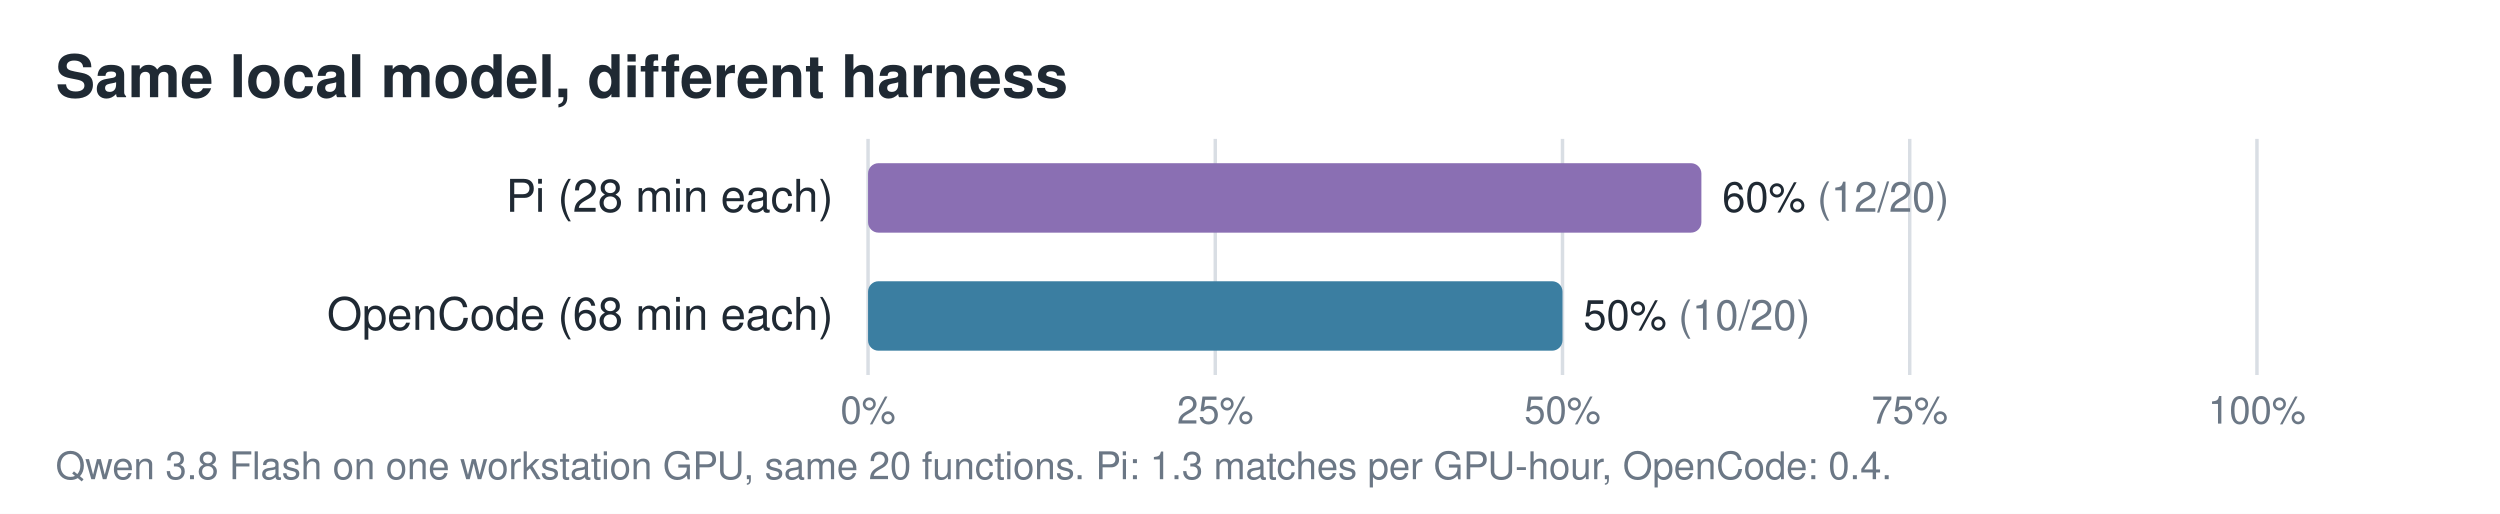
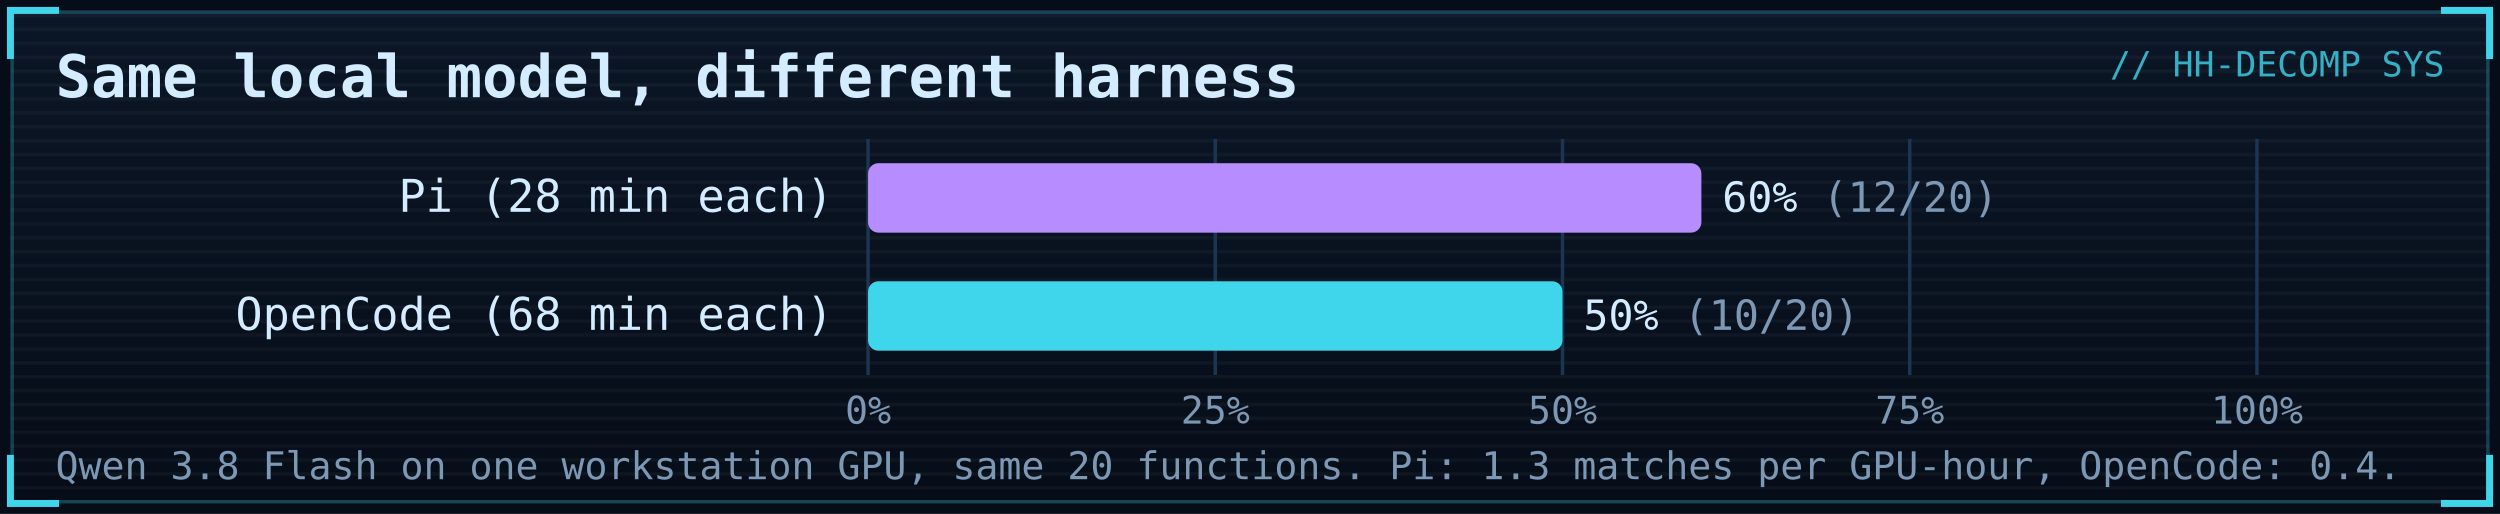
- <svg xmlns="http://www.w3.org/2000/svg" viewBox="0 0 720 148" width="720" height="148" font-family="-apple-system,Segoe UI,Helvetica,Arial,sans-serif" role="img" aria-label="Same local model, different harness">
-   <rect width="100%" height="100%" fill="#ffffff" />
-   <text x="16" y="28" font-size="17" font-weight="600" fill="#1f2933">Same local model, different harness</text>
-   <line x1="250.0" y1="40" x2="250.0" y2="108" stroke="#d9dee4" />
-   <text x="250.0" y="122" font-size="11" fill="#6b7785" text-anchor="middle">0%</text>
-   <line x1="350.0" y1="40" x2="350.0" y2="108" stroke="#d9dee4" />
-   <text x="350.0" y="122" font-size="11" fill="#6b7785" text-anchor="middle">25%</text>
-   <line x1="450.0" y1="40" x2="450.0" y2="108" stroke="#d9dee4" />
-   <text x="450.0" y="122" font-size="11" fill="#6b7785" text-anchor="middle">50%</text>
-   <line x1="550.0" y1="40" x2="550.0" y2="108" stroke="#d9dee4" />
-   <text x="550.0" y="122" font-size="11" fill="#6b7785" text-anchor="middle">75%</text>
-   <line x1="650.0" y1="40" x2="650.0" y2="108" stroke="#d9dee4" />
-   <text x="650.0" y="122" font-size="11" fill="#6b7785" text-anchor="middle">100%</text>
-   <text x="240" y="61" font-size="13" fill="#1f2933" text-anchor="end">Pi (28 min each)</text>
-   <rect x="250" y="47" width="240.0" height="20" rx="3" fill="#8a6fb3" />
-   <text x="496.0" y="61" font-size="12" fill="#1f2933">60% <tspan fill="#6b7785">(12/20)</tspan>
+ <svg xmlns="http://www.w3.org/2000/svg" viewBox="0 0 720 148" width="720" height="148" font-family="'Share Tech Mono','Eurostile','Bank Gothic',Consolas,'DejaVu Sans Mono',monospace" role="img" aria-label="Same local model, different harness">
+   <defs>
+     <pattern id="scan" width="4" height="4" patternUnits="userSpaceOnUse">
+       <rect width="4" height="1" fill="#ffffff" opacity="0.035" />
+     </pattern>
+     <linearGradient id="panel" x1="0" y1="0" x2="0" y2="1">
+       <stop offset="0" stop-color="#0b1626" />
+       <stop offset="1" stop-color="#060d18" />
+     </linearGradient>
+   </defs>
+   <rect width="100%" height="100%" fill="#060d18" />
+   <rect x="3" y="3" width="714" height="142" fill="url(#panel)" />
+   <rect x="3" y="3" width="714" height="142" fill="url(#scan)" />
+   <rect x="3.5" y="3.5" width="713" height="141" fill="none" stroke="#3fd6ec" stroke-opacity="0.25" />
+   <path d="M3,17 V3 H17" fill="none" stroke="#3fd6ec" stroke-width="2" />
+   <path d="M703,3 H717 V17" fill="none" stroke="#3fd6ec" stroke-width="2" />
+   <path d="M3,131 V145 H17" fill="none" stroke="#3fd6ec" stroke-width="2" />
+   <path d="M703,145 H717 V131" fill="none" stroke="#3fd6ec" stroke-width="2" />
+   <text x="704" y="22" font-size="10" fill="#3fd6ec" text-anchor="end" opacity="0.8">// HH-DECOMP SYS</text>
+   <text x="16" y="28" font-size="17" font-weight="600" fill="#d4ecff">Same local model, different harness</text>
+   <line x1="250.0" y1="40" x2="250.0" y2="108" stroke="#1c3552" />
+   <text x="250.0" y="122" font-size="11" fill="#7d98b4" text-anchor="middle">0%</text>
+   <line x1="350.0" y1="40" x2="350.0" y2="108" stroke="#1c3552" />
+   <text x="350.0" y="122" font-size="11" fill="#7d98b4" text-anchor="middle">25%</text>
+   <line x1="450.0" y1="40" x2="450.0" y2="108" stroke="#1c3552" />
+   <text x="450.0" y="122" font-size="11" fill="#7d98b4" text-anchor="middle">50%</text>
+   <line x1="550.0" y1="40" x2="550.0" y2="108" stroke="#1c3552" />
+   <text x="550.0" y="122" font-size="11" fill="#7d98b4" text-anchor="middle">75%</text>
+   <line x1="650.0" y1="40" x2="650.0" y2="108" stroke="#1c3552" />
+   <text x="650.0" y="122" font-size="11" fill="#7d98b4" text-anchor="middle">100%</text>
+   <text x="240" y="61" font-size="13" fill="#d4ecff" text-anchor="end">Pi (28 min each)</text>
+   <rect x="250" y="47" width="240.0" height="20" rx="3" fill="#b78cff" />
+   <text x="496.0" y="61" font-size="12" fill="#d4ecff">60% <tspan fill="#7d98b4">(12/20)</tspan>
  </text>
-   <text x="240" y="95" font-size="13" fill="#1f2933" text-anchor="end">OpenCode (68 min each)</text>
-   <rect x="250" y="81" width="200.0" height="20" rx="3" fill="#3b7ea1" />
-   <text x="456.0" y="95" font-size="12" fill="#1f2933">50% <tspan fill="#6b7785">(10/20)</tspan>
+   <text x="240" y="95" font-size="13" fill="#d4ecff" text-anchor="end">OpenCode (68 min each)</text>
+   <rect x="250" y="81" width="200.0" height="20" rx="3" fill="#3fd6ec" />
+   <text x="456.0" y="95" font-size="12" fill="#d4ecff">50% <tspan fill="#7d98b4">(10/20)</tspan>
  </text>
-   <text x="16" y="138" font-size="11" fill="#6b7785">Qwen 3.8 Flash on one workstation GPU, same 20 functions. Pi: 1.3 matches per GPU-hour, OpenCode: 0.4.</text>
+   <text x="16" y="138" font-size="11" fill="#7d98b4">Qwen 3.8 Flash on one workstation GPU, same 20 functions. Pi: 1.3 matches per GPU-hour, OpenCode: 0.4.</text>
</svg>
